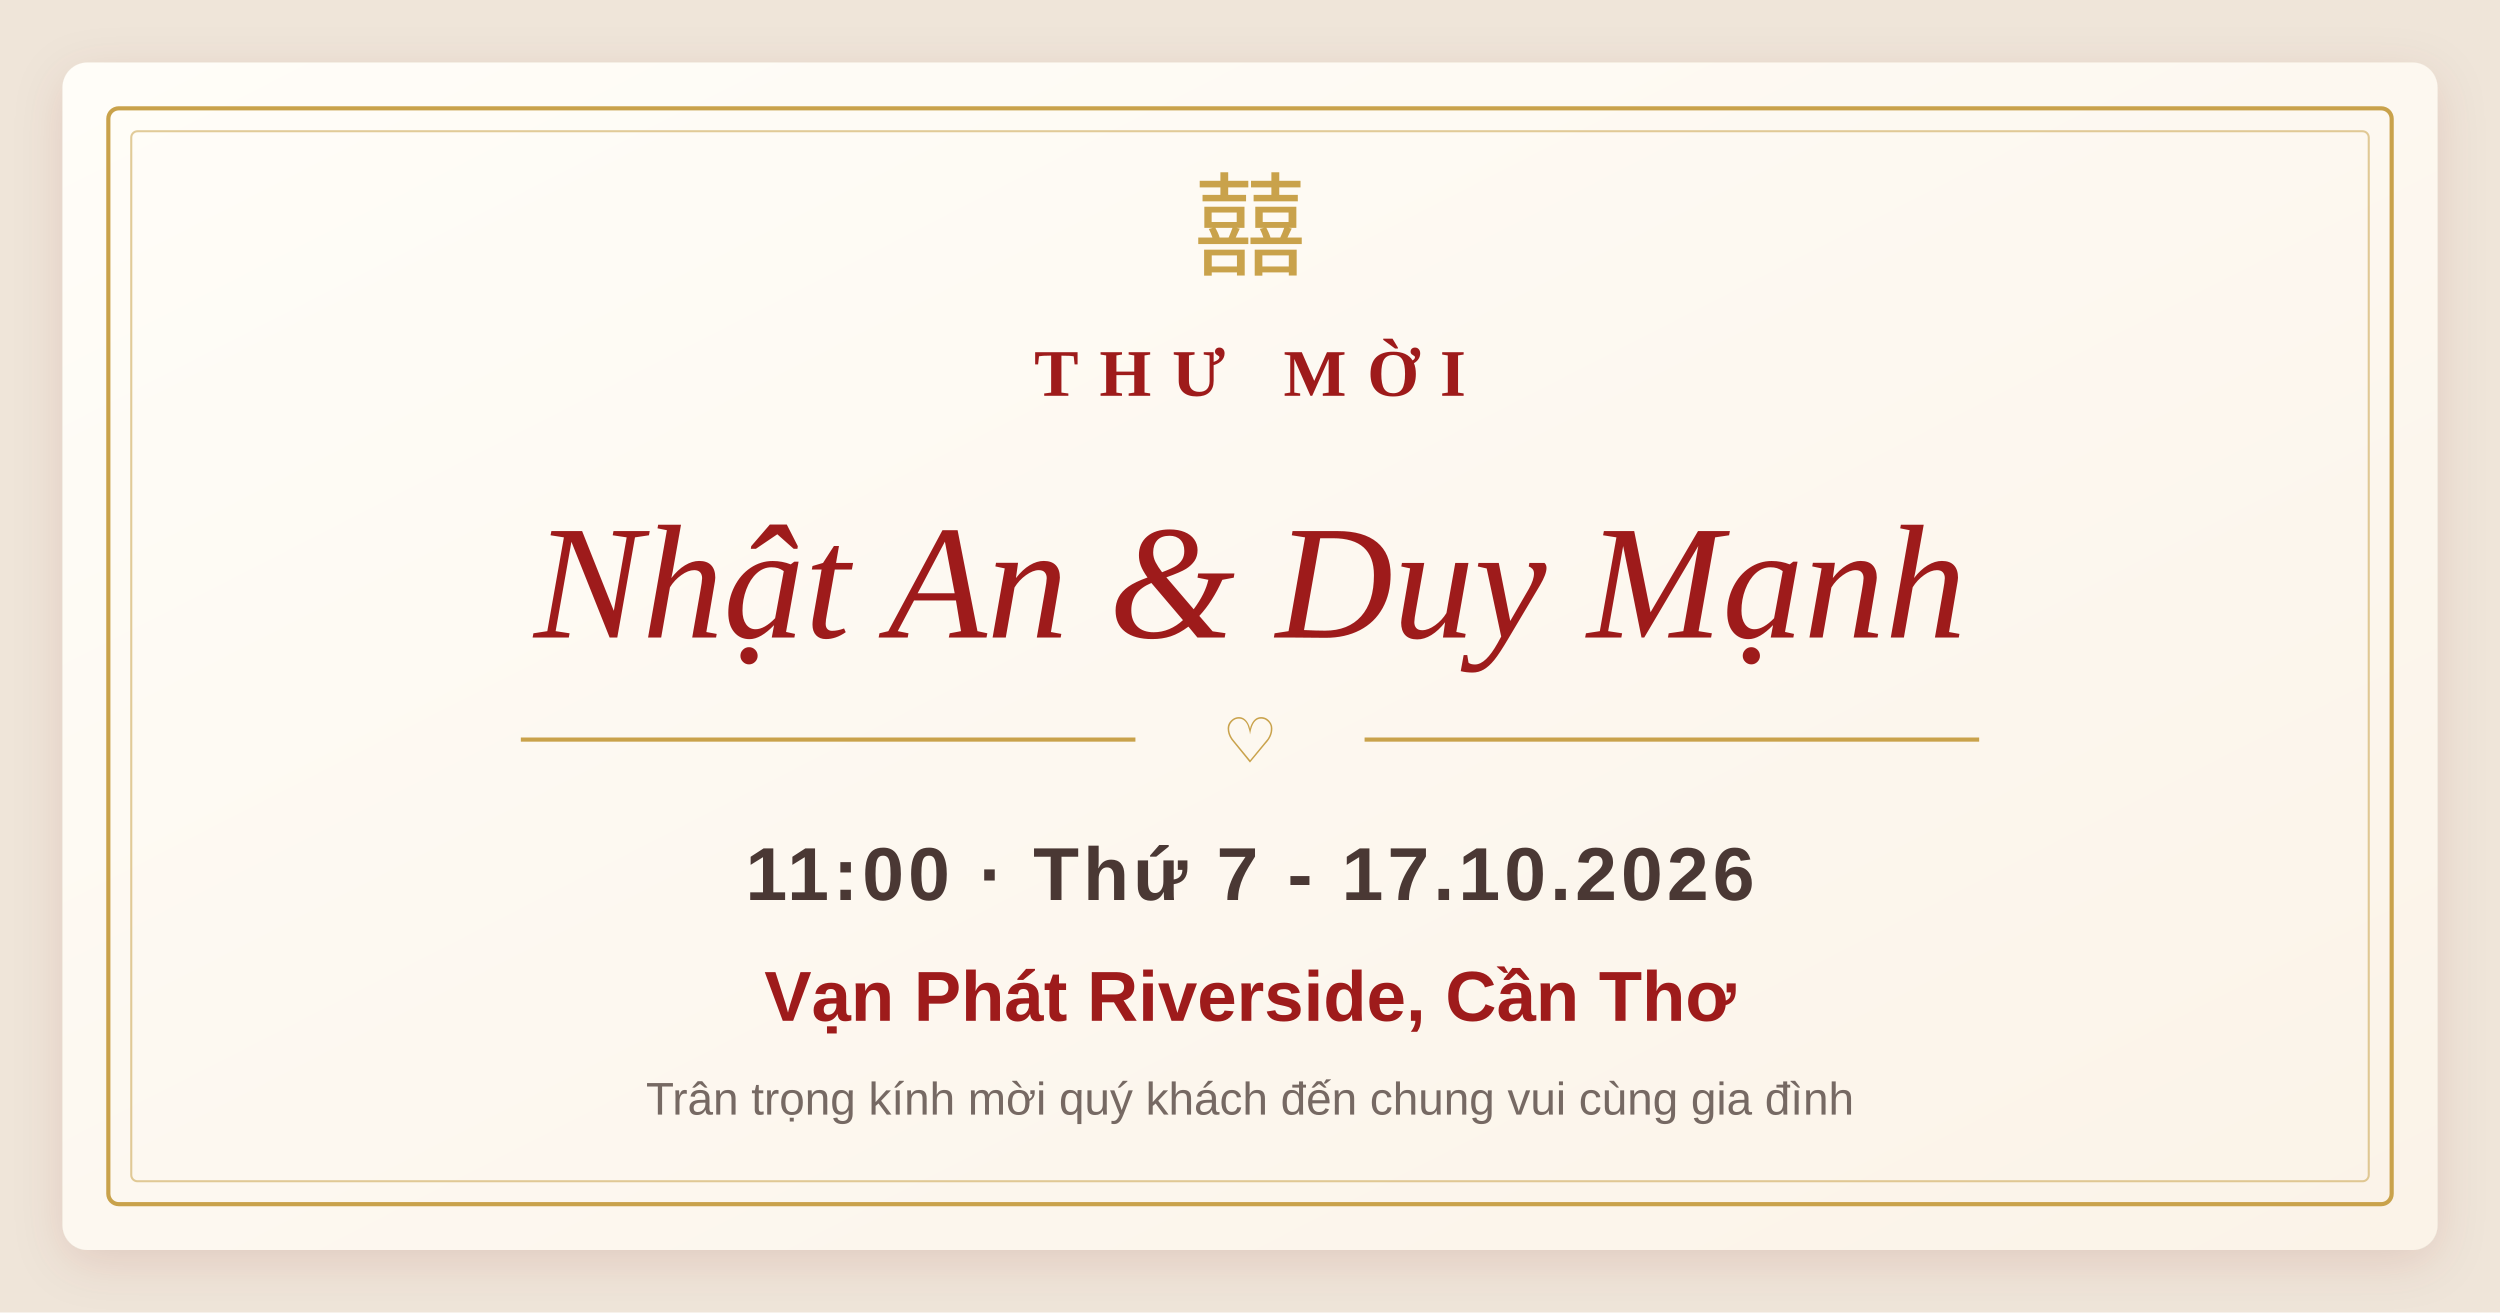
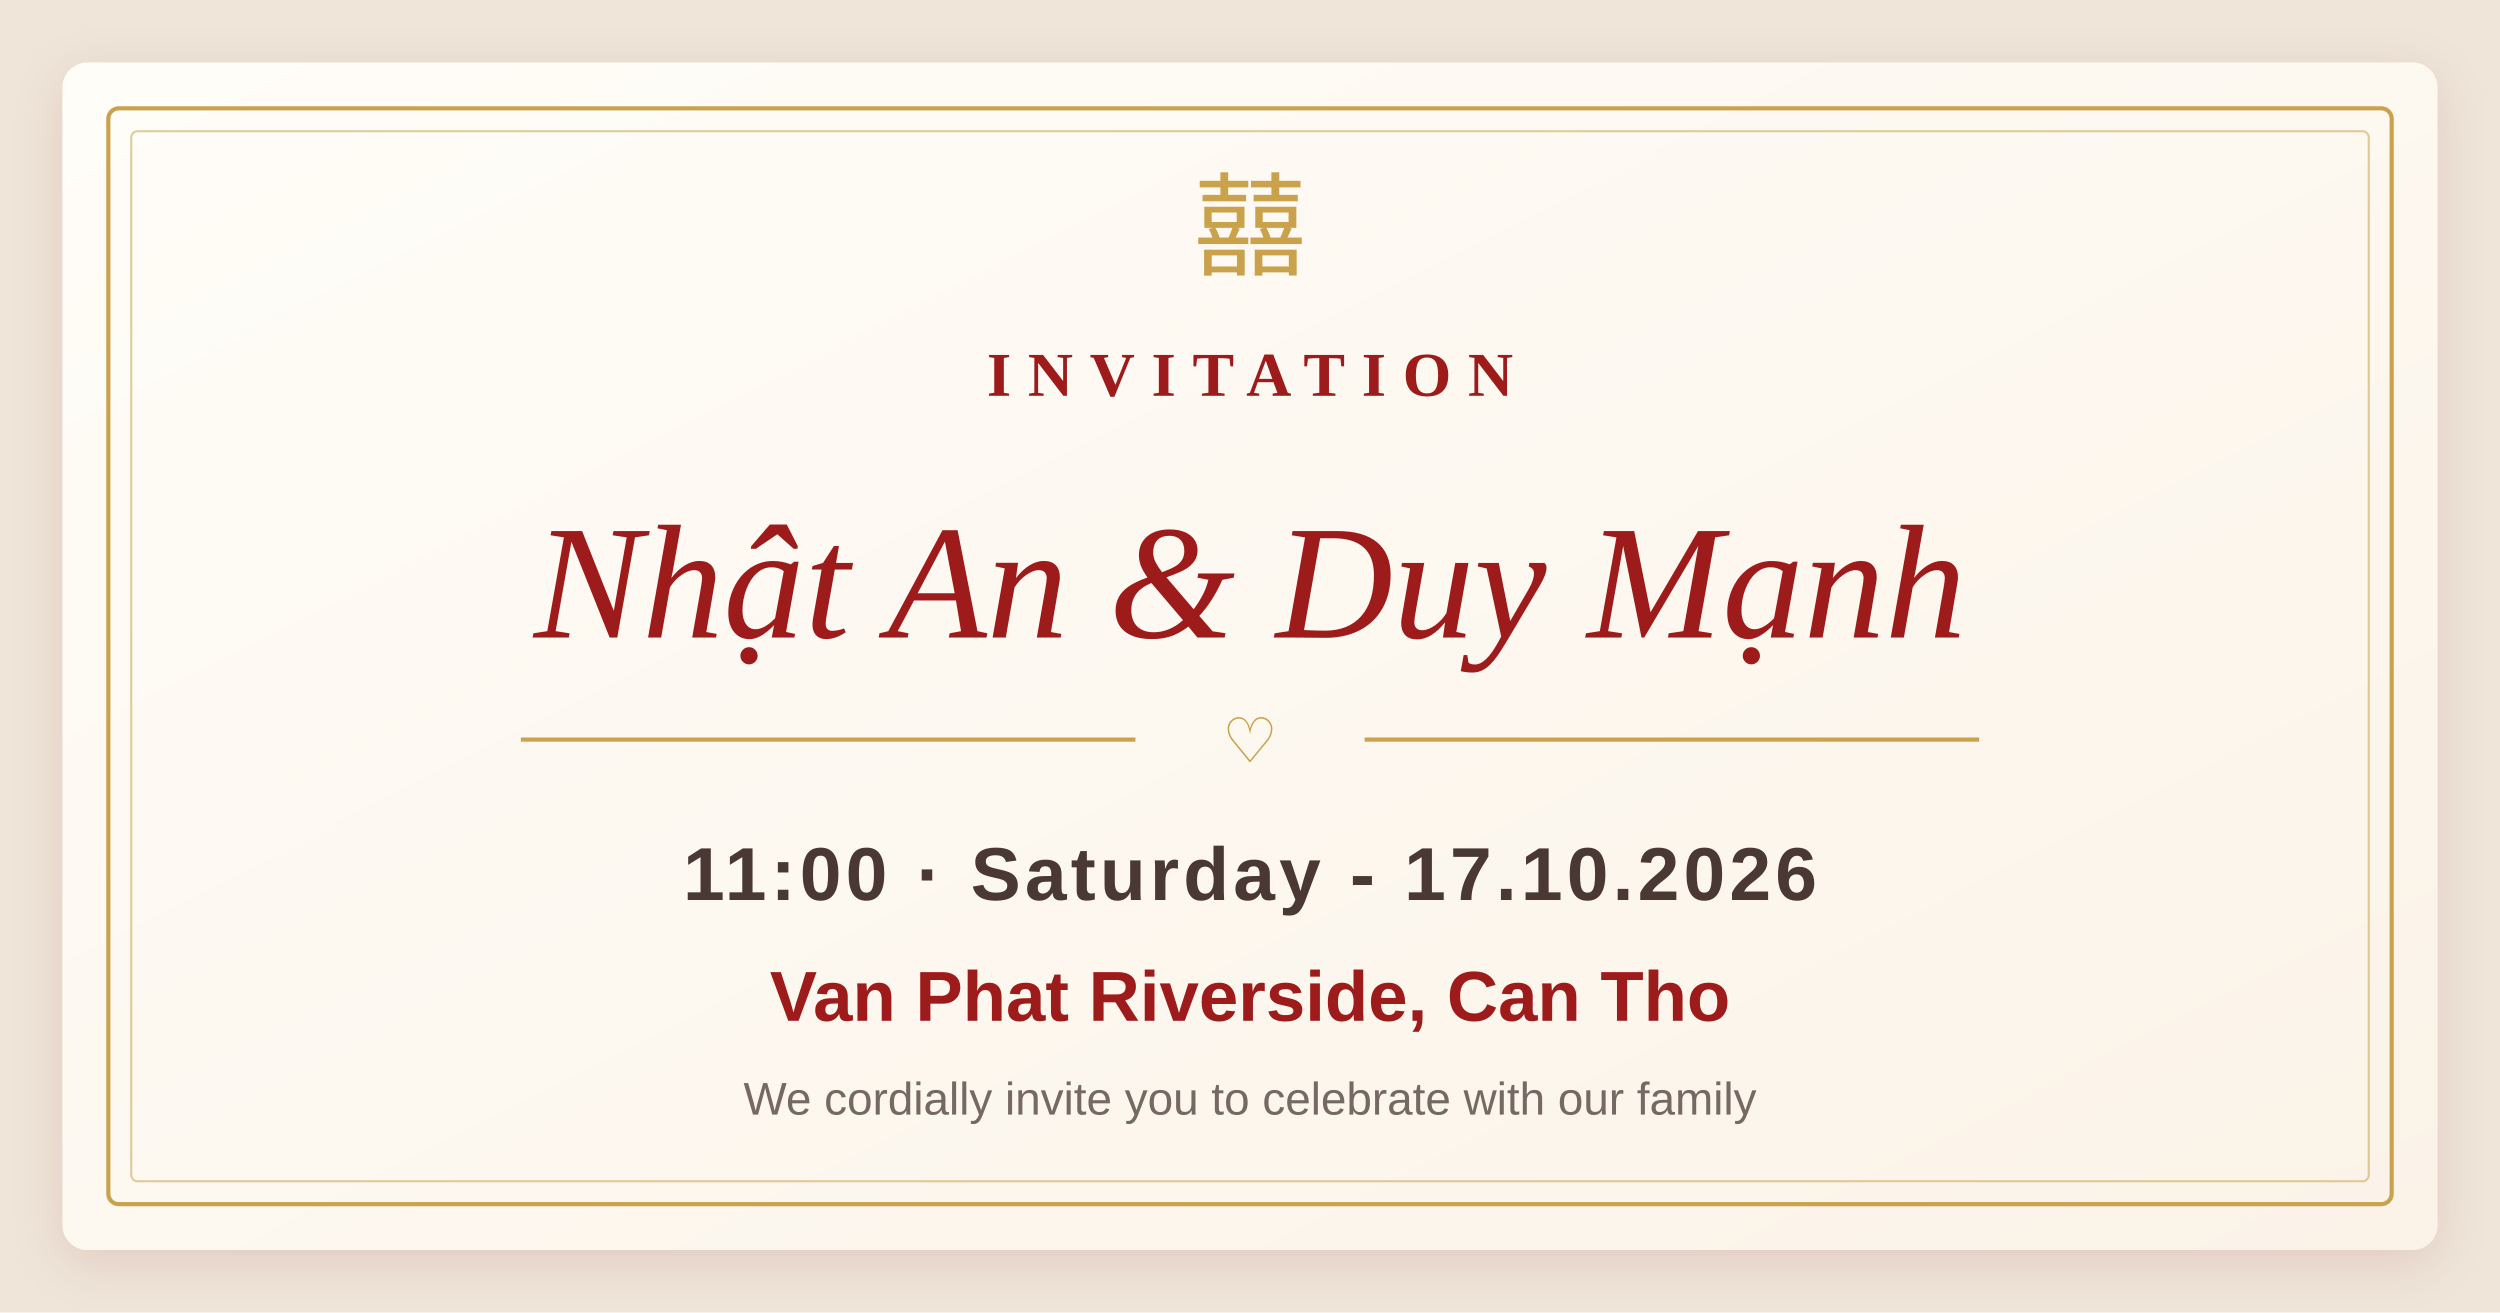
<svg xmlns="http://www.w3.org/2000/svg" width="1200" height="630" viewBox="0 0 1200 630">
  <defs>
    <linearGradient id="paper" x1="0" y1="0" x2="1" y2="1">
      <stop offset="0" stop-color="#fffdf8" />
      <stop offset="1" stop-color="#fbf3e8" />
    </linearGradient>
    <filter id="shadow" x="-20%" y="-20%" width="140%" height="140%">
      <feDropShadow dx="0" dy="6" stdDeviation="12" flood-color="#6d1717" flood-opacity="0.12" />
    </filter>
  </defs>
  <rect width="1200" height="630" fill="#efe5d9" />
  <rect x="30" y="30" width="1140" height="570" rx="12" fill="url(#paper)" filter="url(#shadow)" />
  <rect x="52" y="52" width="1096" height="526" rx="5" fill="none" stroke="#c9a24b" stroke-width="2" />
  <rect x="63" y="63" width="1074" height="504" rx="3" fill="none" stroke="#c9a24b" stroke-width="1" opacity="0.55" />
  <text x="600" y="128" text-anchor="middle" fill="#c9a24b" font-family="Georgia, 'Times New Roman', serif" font-size="54">囍</text>
-   <text x="600" y="190" text-anchor="middle" fill="#9e1b1b" font-family="Georgia, 'Times New Roman', serif" font-size="32" font-weight="700" letter-spacing="10">THƯ MỜI</text>
+   <text x="600" y="190" text-anchor="middle" fill="#9e1b1b" font-family="Georgia, 'Times New Roman', serif" font-size="30" font-weight="700" letter-spacing="8">INVITATION</text>
  <text x="600" y="306" text-anchor="middle" fill="#9e1b1b" font-family="Georgia, 'Times New Roman', serif" font-size="78" font-style="italic">Nhật An &amp; Duy Mạnh</text>
  <line x1="250" y1="355" x2="545" y2="355" stroke="#c9a24b" stroke-width="2" />
  <text x="600" y="366" text-anchor="middle" fill="#c9a24b" font-family="Georgia, 'Times New Roman', serif" font-size="30">♡</text>
  <line x1="655" y1="355" x2="950" y2="355" stroke="#c9a24b" stroke-width="2" />
-   <text x="600" y="432" text-anchor="middle" fill="#4a3834" font-family="Arial, 'Helvetica Neue', sans-serif" font-size="36" font-weight="700" letter-spacing="2">11:00 · Thứ 7 - 17.10.2026</text>
-   <text x="600" y="490" text-anchor="middle" fill="#9e1b1b" font-family="Arial, 'Helvetica Neue', sans-serif" font-size="34" font-weight="700">Vạn Phát Riverside, Cần Thơ</text>
+   <text x="600" y="432" text-anchor="middle" fill="#4a3834" font-family="Arial, 'Helvetica Neue', sans-serif" font-size="36" font-weight="700" letter-spacing="2">11:00 · Saturday - 17.10.2026</text>
+   <text x="600" y="490" text-anchor="middle" fill="#9e1b1b" font-family="Arial, 'Helvetica Neue', sans-serif" font-size="34" font-weight="700">Van Phat Riverside, Can Tho</text>
  <text x="600" y="535" text-anchor="middle" fill="#766963" font-family="Arial, 'Helvetica Neue', sans-serif" font-size="22">
-     Trân trọng kính mời quý khách đến chung vui cùng gia đình
+     We cordially invite you to celebrate with our family
  </text>
</svg>
